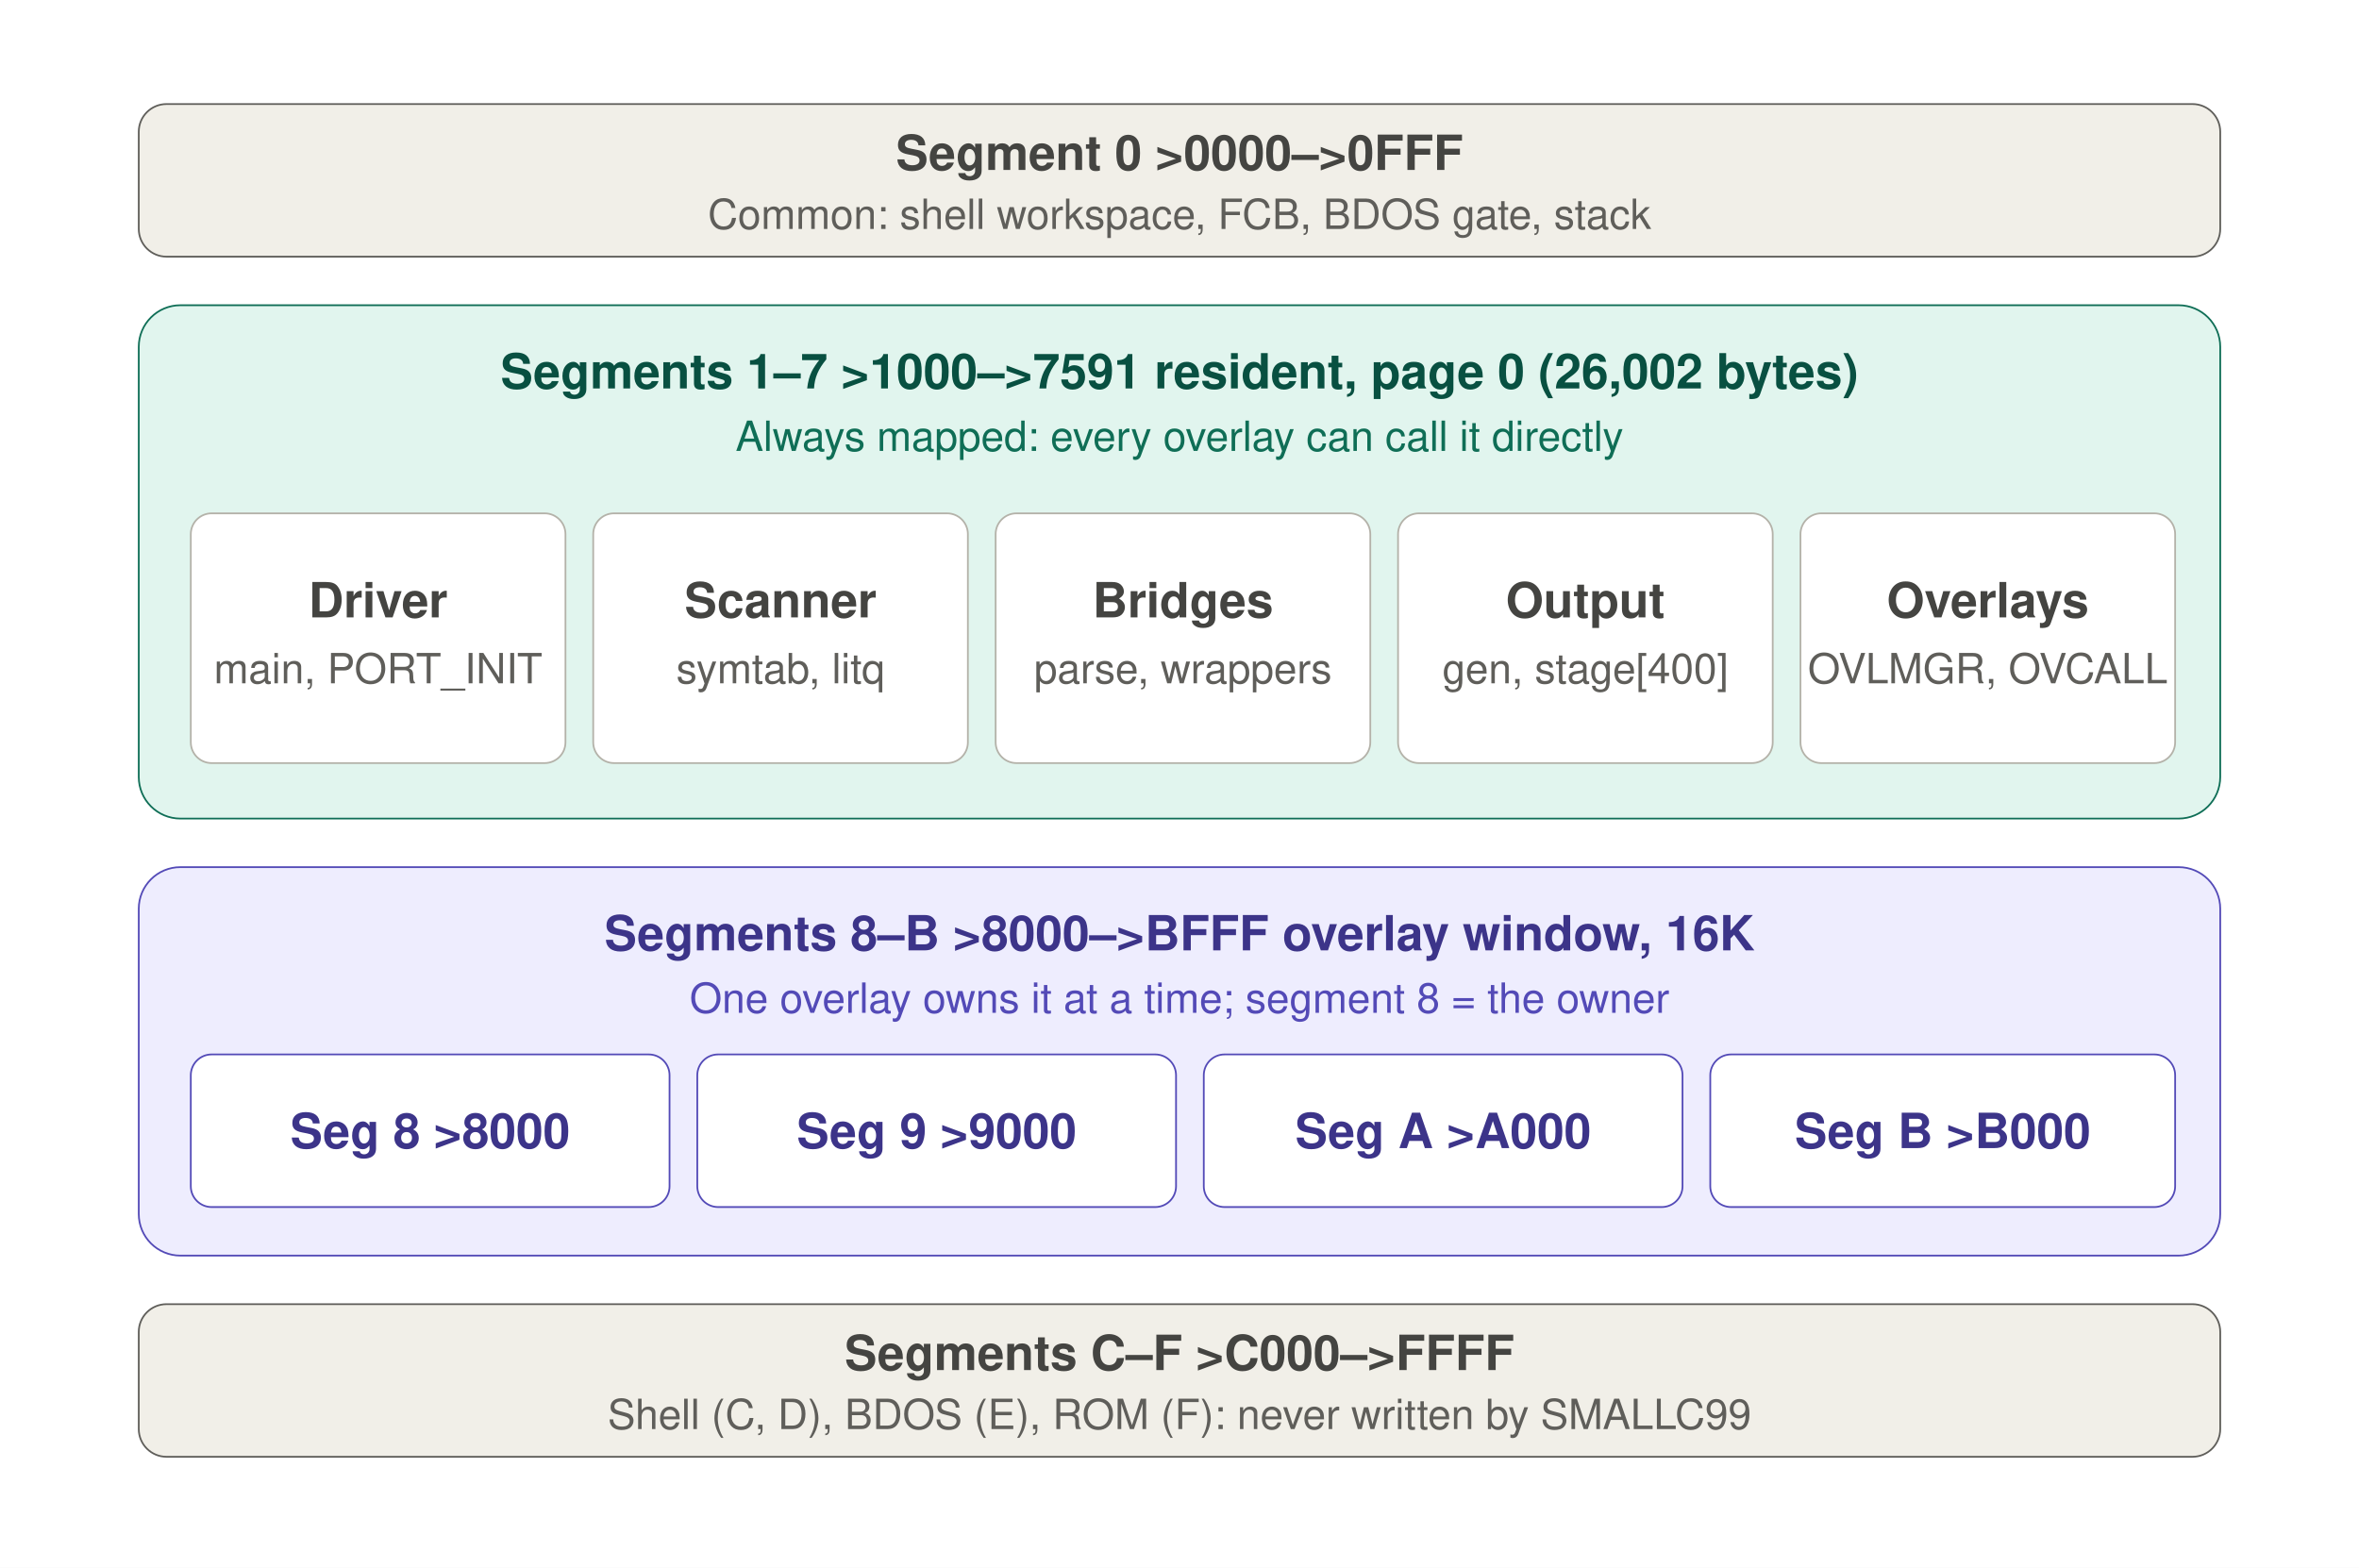
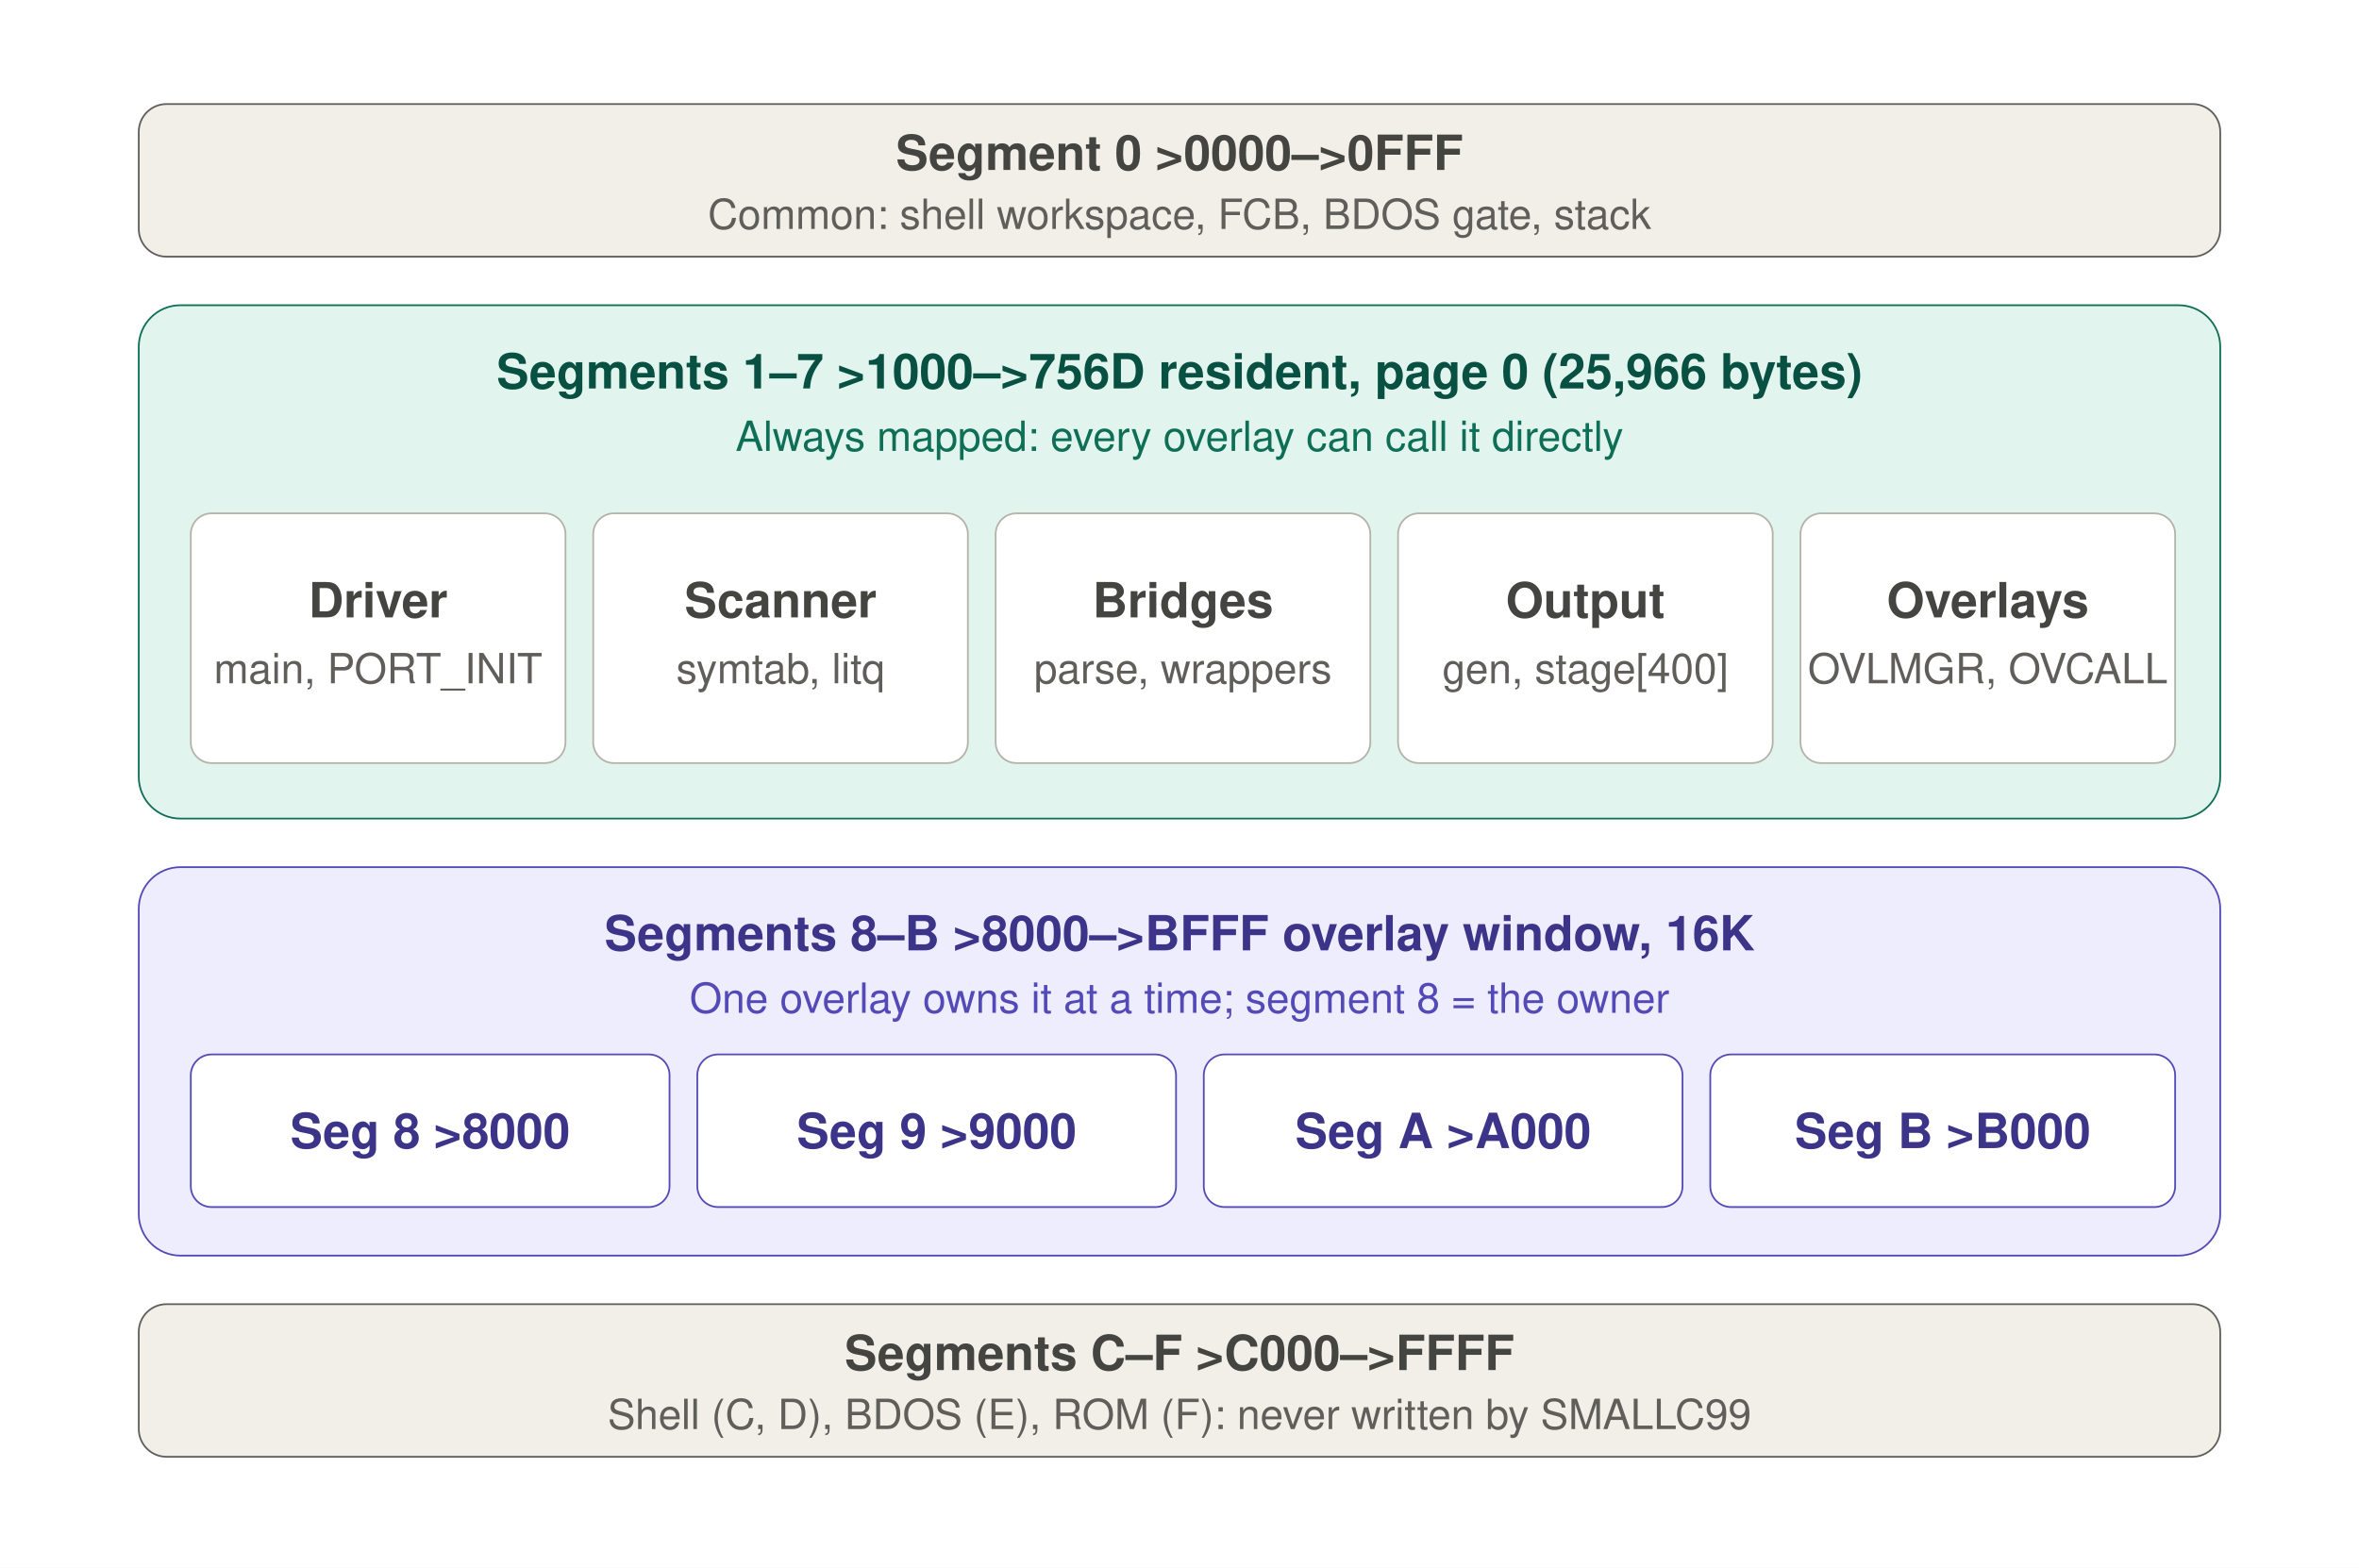
<svg xmlns="http://www.w3.org/2000/svg" width="680" height="452" viewBox="0 0 680 452" font-family="Helvetica, Arial, sans-serif">
  <rect width="680" height="452" fill="#FFFFFF" />
  <rect x="40" y="30" width="600" height="44" rx="8" fill="#F1EFE8" stroke="#5F5E5A" stroke-width="0.5" />
  <text x="340" y="49" text-anchor="middle" font-size="14" font-weight="bold" fill="#444441">Segment 0  &gt;0000–&gt;0FFF</text>
  <text x="340" y="66" text-anchor="middle" font-size="12" fill="#5F5E5A">Common: shell workspace, FCB, BDOS gate, stack</text>
  <rect x="40" y="88" width="600" height="148" rx="12" fill="#E1F5EE" stroke="#0F6E56" stroke-width="0.5" />
-   <text x="340" y="112" text-anchor="middle" font-size="14" font-weight="bold" fill="#085041">Segments 1–7  &gt;1000–&gt;7591  resident, page 0 (26,002 bytes)</text>
+   <text x="340" y="112" text-anchor="middle" font-size="14" font-weight="bold" fill="#085041">Segments 1–7  &gt;1000–&gt;756D  resident, page 0 (25,966 bytes)</text>
  <text x="340" y="130" text-anchor="middle" font-size="12" fill="#0F6E56">Always mapped: every overlay can call it directly</text>
  <g font-size="12" text-anchor="middle">
    <rect x="55" y="148" width="108" height="72" rx="6" fill="#FFFFFF" stroke="#B4B2A9" stroke-width="0.5" />
    <text x="109" y="178" font-size="14" font-weight="bold" fill="#444441">Driver</text>
    <text x="109" y="197" fill="#5F5E5A">main, PORT_INIT</text>
    <rect x="171" y="148" width="108" height="72" rx="6" fill="#FFFFFF" stroke="#B4B2A9" stroke-width="0.5" />
    <text x="225" y="178" font-size="14" font-weight="bold" fill="#444441">Scanner</text>
    <text x="225" y="197" fill="#5F5E5A">symtab, litq</text>
    <rect x="287" y="148" width="108" height="72" rx="6" fill="#FFFFFF" stroke="#B4B2A9" stroke-width="0.5" />
    <text x="341" y="178" font-size="14" font-weight="bold" fill="#444441">Bridges</text>
    <text x="341" y="197" fill="#5F5E5A">parse, wrappers</text>
    <rect x="403" y="148" width="108" height="72" rx="6" fill="#FFFFFF" stroke="#B4B2A9" stroke-width="0.5" />
    <text x="457" y="178" font-size="14" font-weight="bold" fill="#444441">Output</text>
    <text x="457" y="197" fill="#5F5E5A">gen, stage[400]</text>
    <rect x="519" y="148" width="108" height="72" rx="6" fill="#FFFFFF" stroke="#B4B2A9" stroke-width="0.5" />
    <text x="573" y="178" font-size="14" font-weight="bold" fill="#444441">Overlays</text>
    <text x="573" y="197" fill="#5F5E5A">OVLMGR, OVCALL</text>
  </g>
  <rect x="40" y="250" width="600" height="112" rx="12" fill="#EEEDFE" stroke="#534AB7" stroke-width="0.5" />
  <text x="340" y="274" text-anchor="middle" font-size="14" font-weight="bold" fill="#3C3489">Segments 8–B  &gt;8000–&gt;BFFF  overlay window, 16K</text>
  <text x="340" y="292" text-anchor="middle" font-size="12" fill="#534AB7">One overlay owns it at a time; segment 8 = the owner</text>
  <g font-size="14" font-weight="bold" fill="#3C3489" text-anchor="middle">
    <rect x="55" y="304" width="138" height="44" rx="6" fill="#FFFFFF" stroke="#534AB7" stroke-width="0.5" />
    <text x="124" y="331">Seg 8  &gt;8000</text>
    <rect x="201" y="304" width="138" height="44" rx="6" fill="#FFFFFF" stroke="#534AB7" stroke-width="0.5" />
    <text x="270" y="331">Seg 9  &gt;9000</text>
    <rect x="347" y="304" width="138" height="44" rx="6" fill="#FFFFFF" stroke="#534AB7" stroke-width="0.5" />
    <text x="416" y="331">Seg A  &gt;A000</text>
    <rect x="493" y="304" width="134" height="44" rx="6" fill="#FFFFFF" stroke="#534AB7" stroke-width="0.5" />
    <text x="560" y="331">Seg B  &gt;B000</text>
  </g>
  <rect x="40" y="376" width="600" height="44" rx="8" fill="#F1EFE8" stroke="#5F5E5A" stroke-width="0.5" />
  <text x="340" y="395" text-anchor="middle" font-size="14" font-weight="bold" fill="#444441">Segments C–F  &gt;C000–&gt;FFFF</text>
  <text x="340" y="412" text-anchor="middle" font-size="12" fill="#5F5E5A">Shell (C, D), BDOS (E), ROM (F): never written by SMALLC99</text>
</svg>
